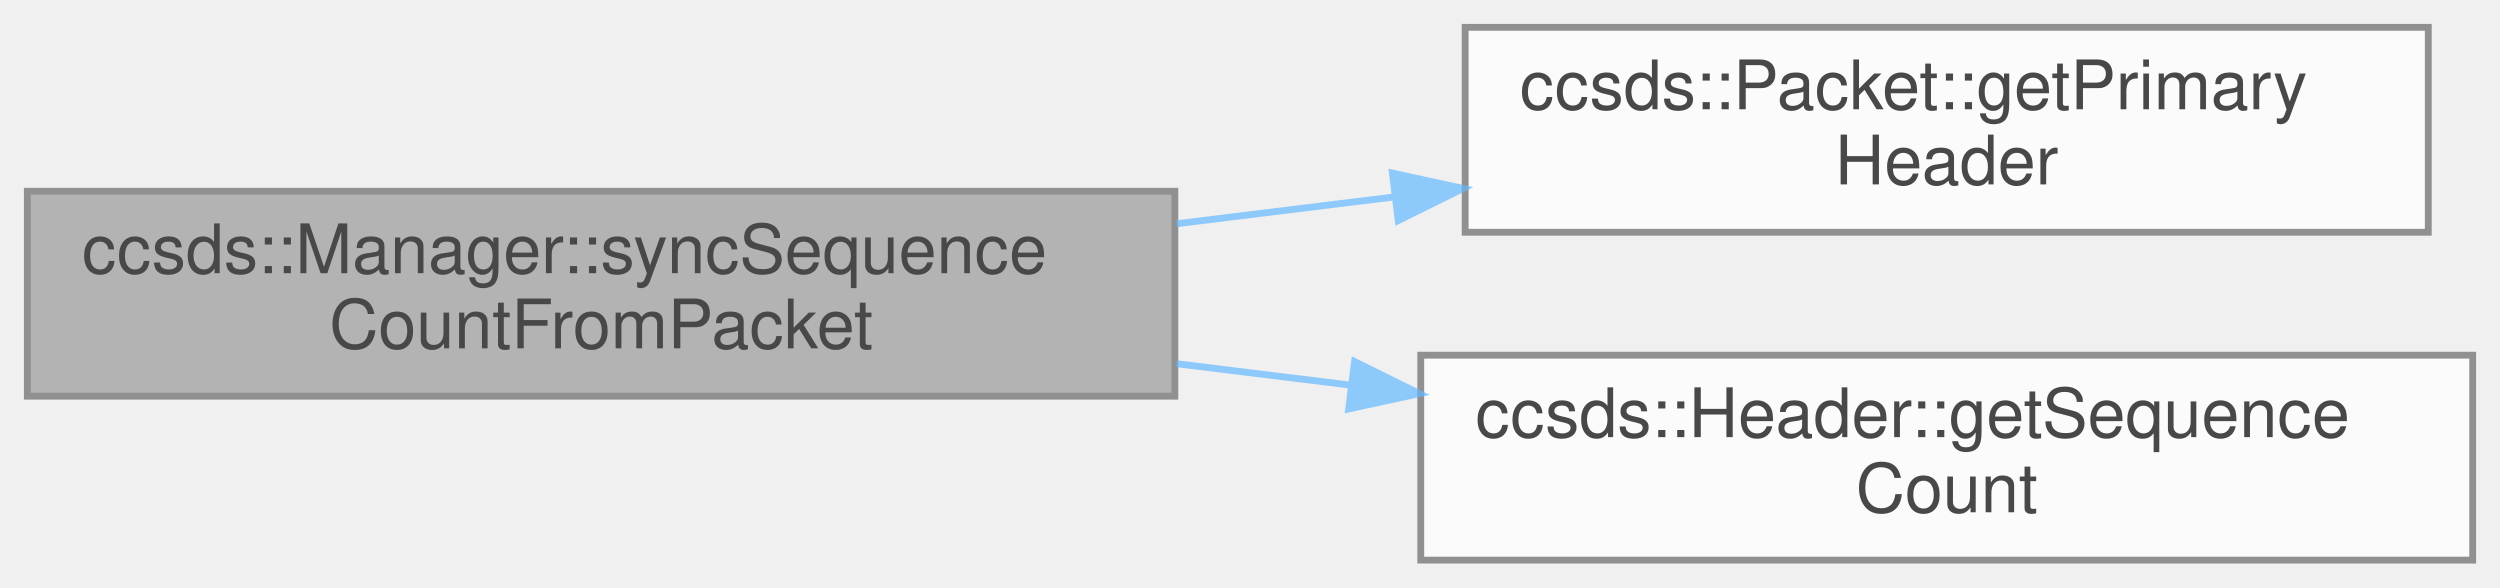
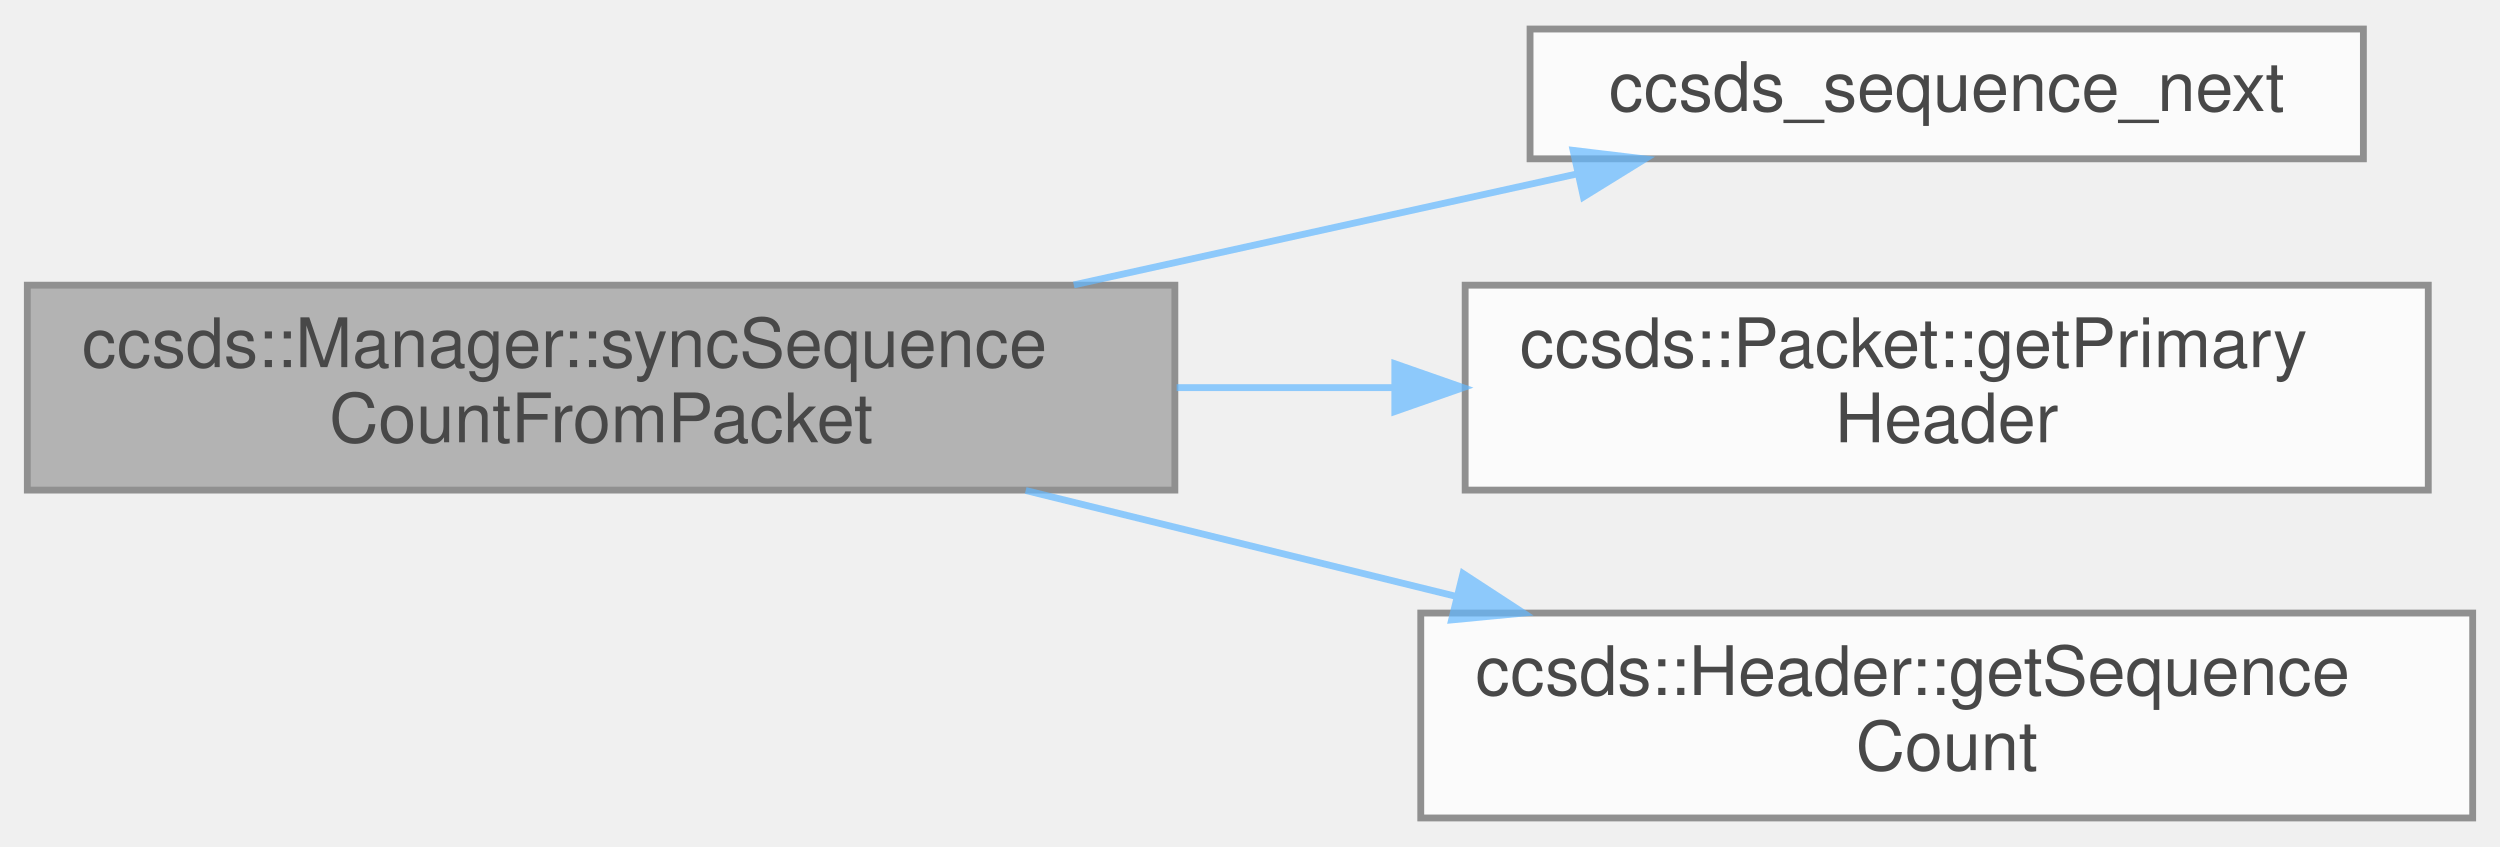
- <svg xmlns="http://www.w3.org/2000/svg" xmlns:xlink="http://www.w3.org/1999/xlink" width="366pt" height="86pt" viewBox="0.00 0.00 366.00 86.00">
+ <svg xmlns="http://www.w3.org/2000/svg" xmlns:xlink="http://www.w3.org/1999/xlink" width="366pt" height="124pt" viewBox="0.00 0.00 366.00 123.50">
  <svg id="main" version="1.1" xml:space="preserve">
    <style type="text/css">
.node, .edge {opacity: 0.7;}
.node.selected, .edge.selected {opacity: 1;}
.edge:hover path { stroke: red; }
.edge:hover polygon { stroke: red; fill: red; }
</style>
    <svg id="graph" class="graph">
-       <g id="graph0" class="graph" transform="scale(1 1) rotate(0) translate(4 82)">
+       <g id="graph0" class="graph" transform="scale(1 1) rotate(0) translate(4 119.5)">
        <g id="Node000001" class="node">
          <g id="a_Node000001">
            <a xlink:title=" ">
-               <polygon fill="#999999" stroke="#666666" points="168,-54 0,-54 0,-24 168,-24 168,-54" />
-               <text text-anchor="start" x="8" y="-42" font-family="Helvetica,sans-Serif" font-size="10.00">ccsds::Manager::syncSequence</text>
-               <text text-anchor="middle" x="84" y="-31" font-family="Helvetica,sans-Serif" font-size="10.00">CountFromPacket</text>
+               <polygon fill="#999999" stroke="#666666" points="168,-78 0,-78 0,-48 168,-48 168,-78" />
+               <text text-anchor="start" x="8" y="-66" font-family="Helvetica,sans-Serif" font-size="10.00">ccsds::Manager::syncSequence</text>
+               <text text-anchor="middle" x="84" y="-55" font-family="Helvetica,sans-Serif" font-size="10.00">CountFromPacket</text>
            </a>
          </g>
        </g>
        <g id="Node000002" class="node">
          <g id="a_Node000002">
+             <a xlink:href="segmentation_8c.html#a5c849d42e1a49c488f6f880e38950105" target="_top" xlink:title="Returns count+1 modulo the CCSDS 14-bit sequence-count range.">
+               <polygon fill="white" stroke="#666666" points="342,-115.5 220,-115.5 220,-96.5 342,-96.5 342,-115.5" />
+               <text text-anchor="middle" x="281" y="-103.5" font-family="Helvetica,sans-Serif" font-size="10.00">ccsds_sequence_next</text>
+             </a>
+           </g>
+         </g>
+         <g id="edge1_Node000001_Node000002" class="edge">
+           <g id="a_edge1_Node000001_Node000002">
+             <a xlink:title=" ">
+               <path fill="none" stroke="#63b8ff" d="M153.2,-78.04C177.41,-83.38 204.27,-89.3 227.01,-94.32" />
+               <polygon fill="#63b8ff" stroke="#63b8ff" points="226.3,-97.74 236.82,-96.48 227.81,-90.91 226.3,-97.74" />
+             </a>
+           </g>
+         </g>
+         <g id="Node000003" class="node">
+           <g id="a_Node000003">
            <a xlink:href="classccsds_1_1Packet.html#a7cd06fe6866be997b08e4a71574c5213" target="_top" xlink:title=" ">
              <polygon fill="white" stroke="#666666" points="351.5,-78 210.5,-78 210.5,-48 351.5,-48 351.5,-78" />
              <text text-anchor="start" x="218.5" y="-66" font-family="Helvetica,sans-Serif" font-size="10.00">ccsds::Packet::getPrimary</text>
              <text text-anchor="middle" x="281" y="-55" font-family="Helvetica,sans-Serif" font-size="10.00">Header</text>
            </a>
          </g>
        </g>
-         <g id="edge1_Node000001_Node000002" class="edge">
-           <g id="a_edge1_Node000001_Node000002">
+         <g id="edge2_Node000001_Node000003" class="edge">
+           <g id="a_edge2_Node000001_Node000003">
            <a xlink:title=" ">
-               <path fill="none" stroke="#63b8ff" d="M168.26,-49.25C178.85,-50.55 189.67,-51.88 200.21,-53.18" />
-               <polygon fill="#63b8ff" stroke="#63b8ff" points="199.85,-56.66 210.2,-54.41 200.7,-49.71 199.85,-56.66" />
+               <path fill="none" stroke="#63b8ff" d="M168.26,-63C178.74,-63 189.45,-63 199.88,-63" />
+               <polygon fill="#63b8ff" stroke="#63b8ff" points="200.2,-66.5 210.2,-63 200.2,-59.5 200.2,-66.5" />
            </a>
          </g>
        </g>
-         <g id="Node000003" class="node">
-           <g id="a_Node000003">
+         <g id="Node000004" class="node">
+           <g id="a_Node000004">
            <a xlink:href="classccsds_1_1Header.html#a2044a112899f863bb1d59d2b1ad84783" target="_top" xlink:title="Returns the stored 14-bit sequence count.">
              <polygon fill="white" stroke="#666666" points="358,-30 204,-30 204,0 358,0 358,-30" />
              <text text-anchor="start" x="212" y="-18" font-family="Helvetica,sans-Serif" font-size="10.00">ccsds::Header::getSequence</text>
              <text text-anchor="middle" x="281" y="-7" font-family="Helvetica,sans-Serif" font-size="10.00">Count</text>
            </a>
          </g>
        </g>
-         <g id="edge2_Node000001_Node000003" class="edge">
-           <g id="a_edge2_Node000001_Node000003">
+         <g id="edge3_Node000001_Node000004" class="edge">
+           <g id="a_edge3_Node000001_Node000004">
            <a xlink:title=" ">
-               <path fill="none" stroke="#63b8ff" d="M168.26,-28.75C176.65,-27.72 185.19,-26.67 193.61,-25.63" />
-               <polygon fill="#63b8ff" stroke="#63b8ff" points="194.31,-29.07 203.81,-24.38 193.45,-22.13 194.31,-29.07" />
+               <path fill="none" stroke="#63b8ff" d="M146.16,-47.94C166.13,-43.03 188.47,-37.53 209.09,-32.46" />
+               <polygon fill="#63b8ff" stroke="#63b8ff" points="210.18,-35.79 219.05,-30 208.51,-28.99 210.18,-35.79" />
            </a>
          </g>
        </g>
      </g>
    </svg>
  </svg>
  <style type="text/css">

[data-mouse-over-selected='false'] { opacity: 0.7; }
[data-mouse-over-selected='true']  { opacity: 1.0; }

</style>
</svg>
